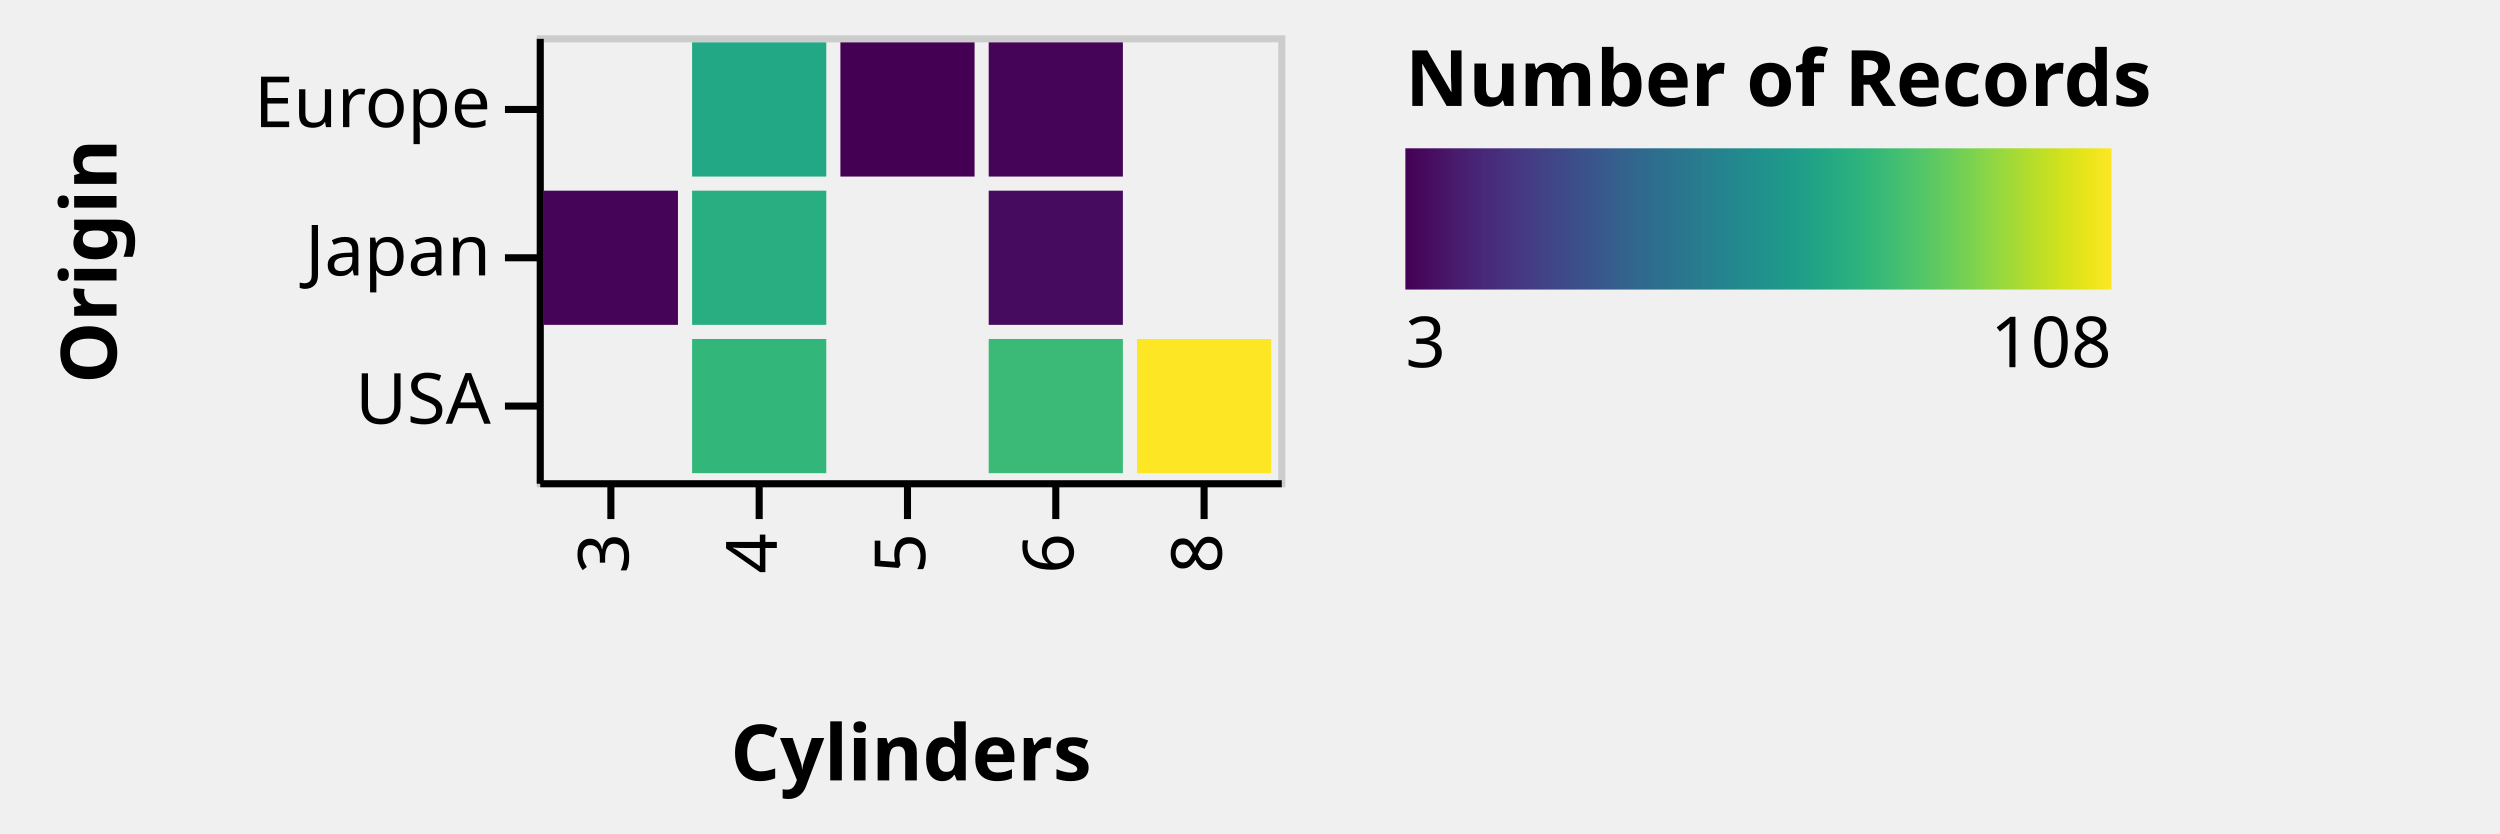
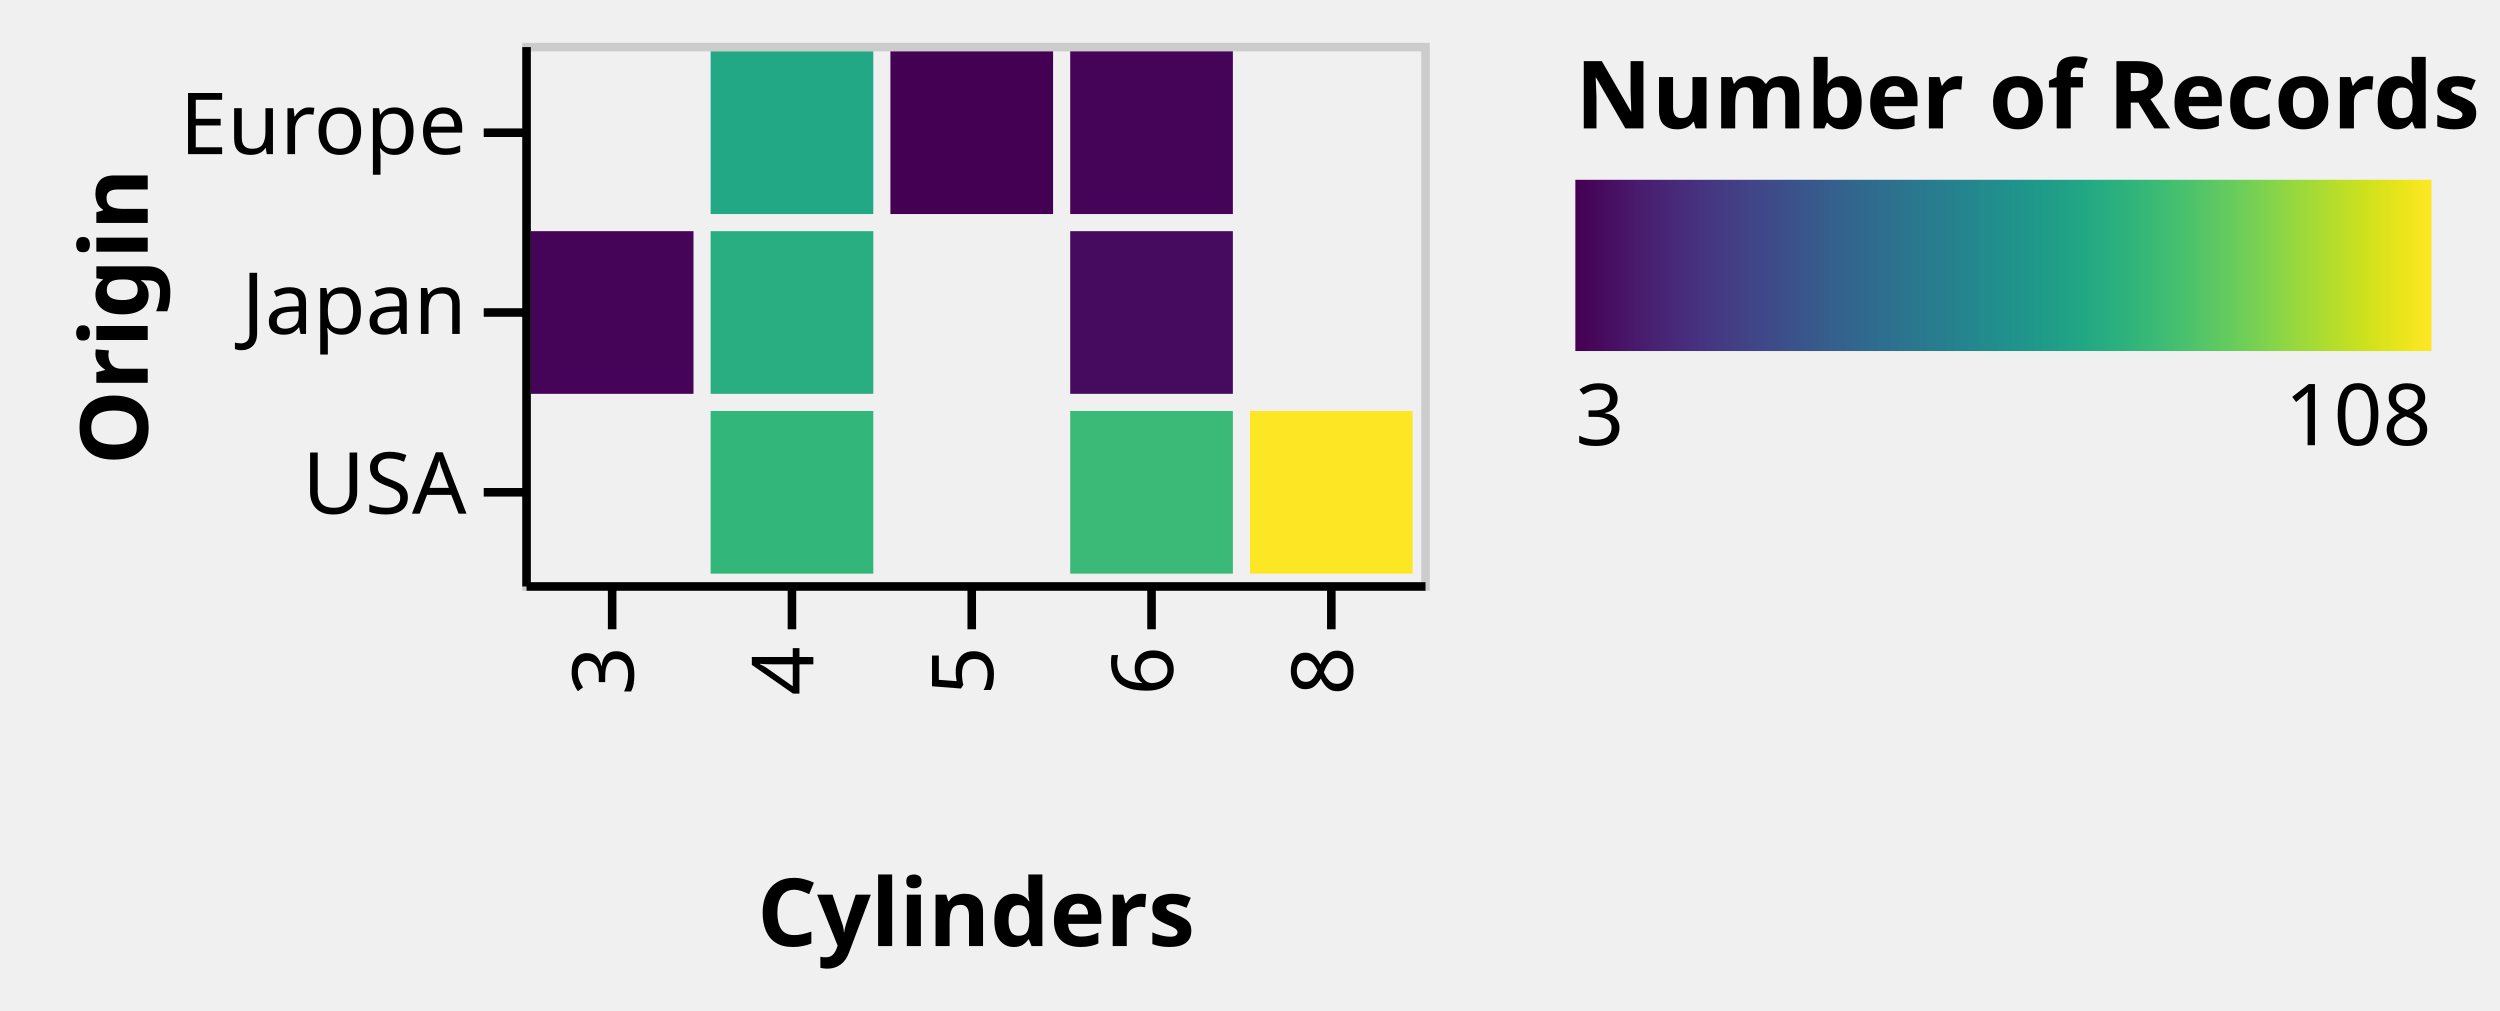
- <svg xmlns="http://www.w3.org/2000/svg" class="marks" width="354" height="118" viewBox="0 0 354 118" version="1.1">
+ <svg xmlns="http://www.w3.org/2000/svg" class="marks" width="292" height="118" viewBox="0 0 292 118" version="1.1">
  <defs>
    <linearGradient id="gradient_0" x1="0" x2="1" y1="0" y2="0">
      <stop offset="0" stop-color="#440154" />
      <stop offset="0.019" stop-color="#46075a" />
      <stop offset="0.067" stop-color="#481a6c" />
      <stop offset="0.114" stop-color="#482979" />
      <stop offset="0.162" stop-color="#453882" />
      <stop offset="0.21" stop-color="#404688" />
      <stop offset="0.257" stop-color="#3a538b" />
      <stop offset="0.305" stop-color="#34618d" />
      <stop offset="0.352" stop-color="#2e6d8e" />
      <stop offset="0.4" stop-color="#2a788e" />
      <stop offset="0.448" stop-color="#25838e" />
      <stop offset="0.495" stop-color="#218f8d" />
      <stop offset="0.543" stop-color="#1f9a8a" />
      <stop offset="0.59" stop-color="#21a685" />
      <stop offset="0.638" stop-color="#2cb17e" />
      <stop offset="0.686" stop-color="#3dbc74" />
      <stop offset="0.733" stop-color="#54c568" />
      <stop offset="0.781" stop-color="#6ece58" />
      <stop offset="0.829" stop-color="#8ed645" />
      <stop offset="0.876" stop-color="#addc30" />
      <stop offset="0.924" stop-color="#cde11d" />
      <stop offset="0.971" stop-color="#ece51b" />
      <stop offset="1" stop-color="#fde725" />
    </linearGradient>
    <clipPath id="clip1">
      <rect x="0" y="0" width="105" height="63" />
    </clipPath>
    <clipPath id="clip2">
      <rect x="0" y="0" width="105" height="63" />
    </clipPath>
    <clipPath id="clip3">
      <rect x="0" y="0" width="105" height="63" />
    </clipPath>
    <clipPath id="clip4">
      <rect x="0" y="0" width="105" height="63" />
    </clipPath>
  </defs>
-   <g transform="translate(76,5)">
+   <g transform="translate(61,5)">
    <g class="mark-group role-frame root">
      <g transform="translate(0,0)">
        <path class="background" d="M0.5,0.5h105v63h-105Z" style="fill: transparent; stroke: #ccc;" />
        <g>
          <g class="mark-rect role-mark morgan_brush_bg" clip-path="url(#clip1)">
            <path d="M0,0h0v0h0Z" style="fill: #fdbb84; fill-opacity: 0.5;" />
          </g>
          <g class="mark-rect role-mark alex_brush_bg" clip-path="url(#clip2)">
            <path d="M0,0h0v0h0Z" style="fill: #333; fill-opacity: 0.125;" />
          </g>
          <g class="mark-rect role-mark marks">
            <path d="M85,43h19v19h-19Z" style="fill: #fde725;" />
            <path d="M22,1h19v19h-19Z" style="fill: #22a884;" />
            <path d="M22,22h19v19h-19Z" style="fill: #28ae80;" />
            <path d="M64,43h19v19h-19Z" style="fill: #3aba76;" />
            <path d="M22,43h19v19h-19Z" style="fill: #32b67a;" />
            <path d="M1,22h19v19h-19Z" style="fill: #450457;" />
            <path d="M64,22h19v19h-19Z" style="fill: #460b5e;" />
            <path d="M64,1h19v19h-19Z" style="fill: #450457;" />
            <path d="M43,1h19v19h-19Z" style="fill: #440154;" />
          </g>
          <g class="mark-rect role-mark alex_brush" clip-path="url(#clip3)">
            <path d="M0,0h0v0h0Z" style="fill: transparent; stroke: white;" />
          </g>
          <g class="mark-rect role-mark morgan_brush" clip-path="url(#clip4)">
            <path d="M0,0h0v0h0Z" style="fill: transparent; stroke: #e34a33;" />
          </g>
          <g class="mark-group role-legend">
            <g transform="translate(123,0)">
-               <path class="background" d="M0,0h150v49h-150Z" style="pointer-events: none; fill: none;" />
+               <path class="background" d="M0,0h103v49h-103Z" style="pointer-events: none; fill: none;" />
              <g>
                <g class="mark-group role-legend-entry">
                  <g transform="translate(0,16)">
                    <path class="background" d="M0,0h0v0h0Z" style="pointer-events: none; fill: none;" />
                    <g>
                      <g class="mark-rect role-legend-gradient" style="pointer-events: none;">
                        <path d="M0,0h100v20h-100Z" style="fill: url(#gradient_0); stroke: #ddd; stroke-width: 0; opacity: 1;" />
                      </g>
                      <g class="mark-text role-legend-label" style="pointer-events: none;">
                        <text text-anchor="start" transform="translate(0,31)" style="font: 10px sans-serif; fill: #000; opacity: 1;">3</text>
                        <text text-anchor="end" transform="translate(100,31)" style="font: 10px sans-serif; fill: #000; opacity: 1;">108</text>
                      </g>
                    </g>
                  </g>
                </g>
                <g class="mark-text role-legend-title" style="pointer-events: none;">
                  <text text-anchor="start" transform="translate(0,10)" style="font: bold 11px sans-serif; fill: #000; opacity: 1;">Number of Records</text>
                </g>
              </g>
            </g>
          </g>
          <g class="mark-group role-axis">
            <g transform="translate(0.5,63.5)">
              <path class="background" d="M0,0h0v0h0Z" style="pointer-events: none; fill: none;" />
              <g>
                <g class="mark-rule role-axis-tick" style="pointer-events: none;">
                  <line transform="translate(10,0)" x2="0" y2="5" style="fill: none; stroke: #000; stroke-width: 1; opacity: 1;" />
                  <line transform="translate(31,0)" x2="0" y2="5" style="fill: none; stroke: #000; stroke-width: 1; opacity: 1;" />
                  <line transform="translate(52,0)" x2="0" y2="5" style="fill: none; stroke: #000; stroke-width: 1; opacity: 1;" />
                  <line transform="translate(73,0)" x2="0" y2="5" style="fill: none; stroke: #000; stroke-width: 1; opacity: 1;" />
                  <line transform="translate(94,0)" x2="0" y2="5" style="fill: none; stroke: #000; stroke-width: 1; opacity: 1;" />
                </g>
                <g class="mark-text role-axis-label" style="pointer-events: none;">
                  <text text-anchor="end" transform="translate(9.5,7) rotate(270) translate(0,3)" style="font: 10px sans-serif; fill: #000; opacity: 1;">3</text>
                  <text text-anchor="end" transform="translate(30.5,7) rotate(270) translate(0,3)" style="font: 10px sans-serif; fill: #000; opacity: 1;">4</text>
                  <text text-anchor="end" transform="translate(51.5,7) rotate(270) translate(0,3)" style="font: 10px sans-serif; fill: #000; opacity: 1;">5</text>
                  <text text-anchor="end" transform="translate(72.5,7) rotate(270) translate(0,3)" style="font: 10px sans-serif; fill: #000; opacity: 1;">6</text>
                  <text text-anchor="end" transform="translate(93.5,7) rotate(270) translate(0,3)" style="font: 10px sans-serif; fill: #000; opacity: 1;">8</text>
                </g>
                <g class="mark-rule role-axis-domain" style="pointer-events: none;">
                  <line transform="translate(0,0)" x2="105" y2="0" style="fill: none; stroke: #000; stroke-width: 1; opacity: 1;" />
                </g>
                <g class="mark-text role-axis-title" style="pointer-events: none;">
                  <text text-anchor="middle" transform="translate(52.5,42)" style="font: bold 11px sans-serif; fill: #000; opacity: 1;">Cylinders</text>
                </g>
              </g>
            </g>
          </g>
          <g class="mark-group role-axis">
            <g transform="translate(0.5,0.5)">
              <path class="background" d="M0,0h0v0h0Z" style="pointer-events: none; fill: none;" />
              <g>
                <g class="mark-rule role-axis-tick" style="pointer-events: none;">
                  <line transform="translate(0,10)" x2="-5" y2="0" style="fill: none; stroke: #000; stroke-width: 1; opacity: 1;" />
                  <line transform="translate(0,31)" x2="-5" y2="0" style="fill: none; stroke: #000; stroke-width: 1; opacity: 1;" />
                  <line transform="translate(0,52)" x2="-5" y2="0" style="fill: none; stroke: #000; stroke-width: 1; opacity: 1;" />
                </g>
                <g class="mark-text role-axis-label" style="pointer-events: none;">
                  <text text-anchor="end" transform="translate(-7,12.5)" style="font: 10px sans-serif; fill: #000; opacity: 1;">Europe</text>
                  <text text-anchor="end" transform="translate(-7,33.5)" style="font: 10px sans-serif; fill: #000; opacity: 1;">Japan</text>
                  <text text-anchor="end" transform="translate(-7,54.5)" style="font: 10px sans-serif; fill: #000; opacity: 1;">USA</text>
                </g>
                <g class="mark-rule role-axis-domain" style="pointer-events: none;">
                  <line transform="translate(0,0)" x2="0" y2="63" style="fill: none; stroke: #000; stroke-width: 1; opacity: 1;" />
                </g>
                <g class="mark-text role-axis-title" style="pointer-events: none;">
-                   <text text-anchor="middle" transform="translate(-58,31.5) rotate(-90) translate(0,-2)" style="font: bold 11px sans-serif; fill: #000; opacity: 1;">Origin</text>
+                   <text text-anchor="middle" transform="translate(-42.24609,31.5) rotate(-90) translate(0,-2)" style="font: bold 11px sans-serif; fill: #000; opacity: 1;">Origin</text>
                </g>
              </g>
            </g>
          </g>
        </g>
      </g>
    </g>
  </g>
</svg>
